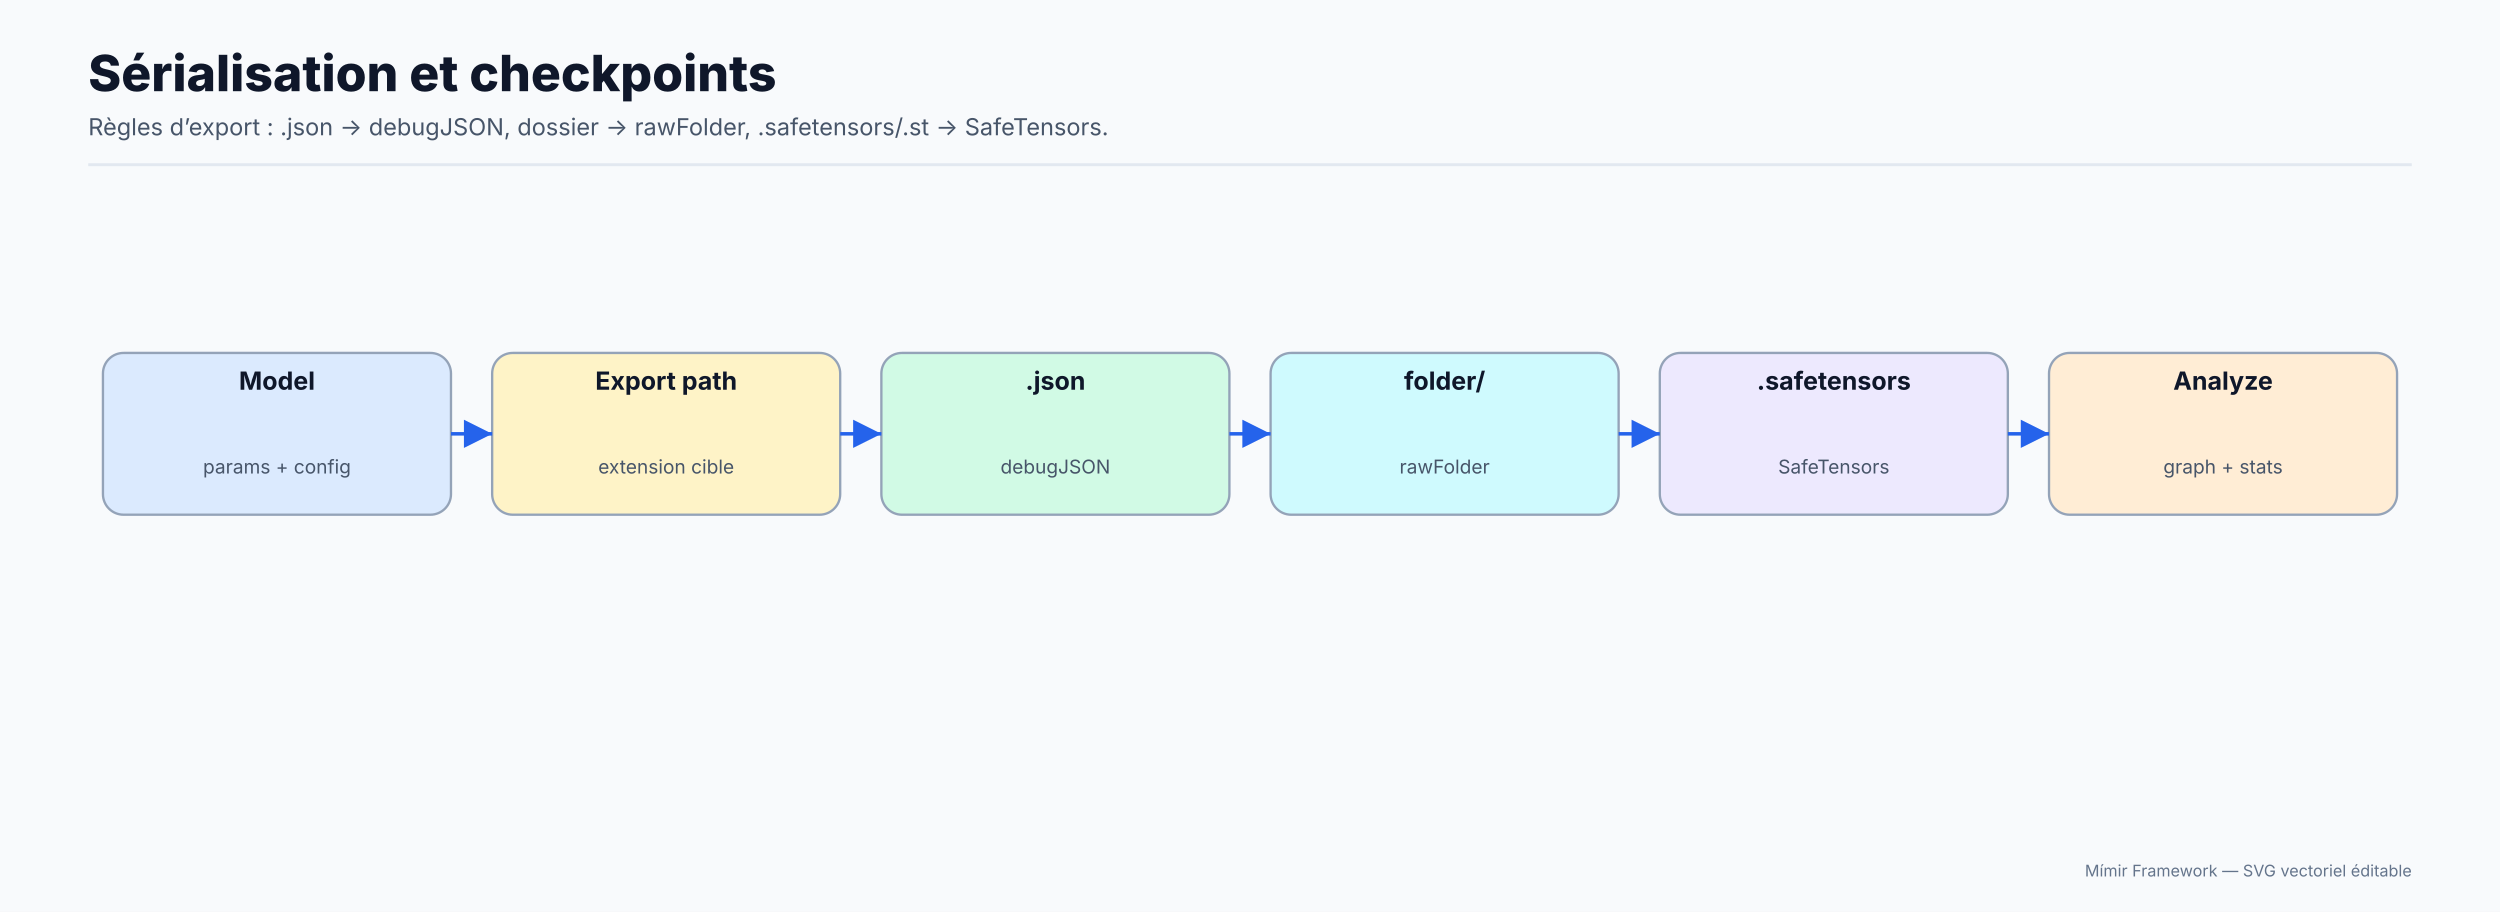
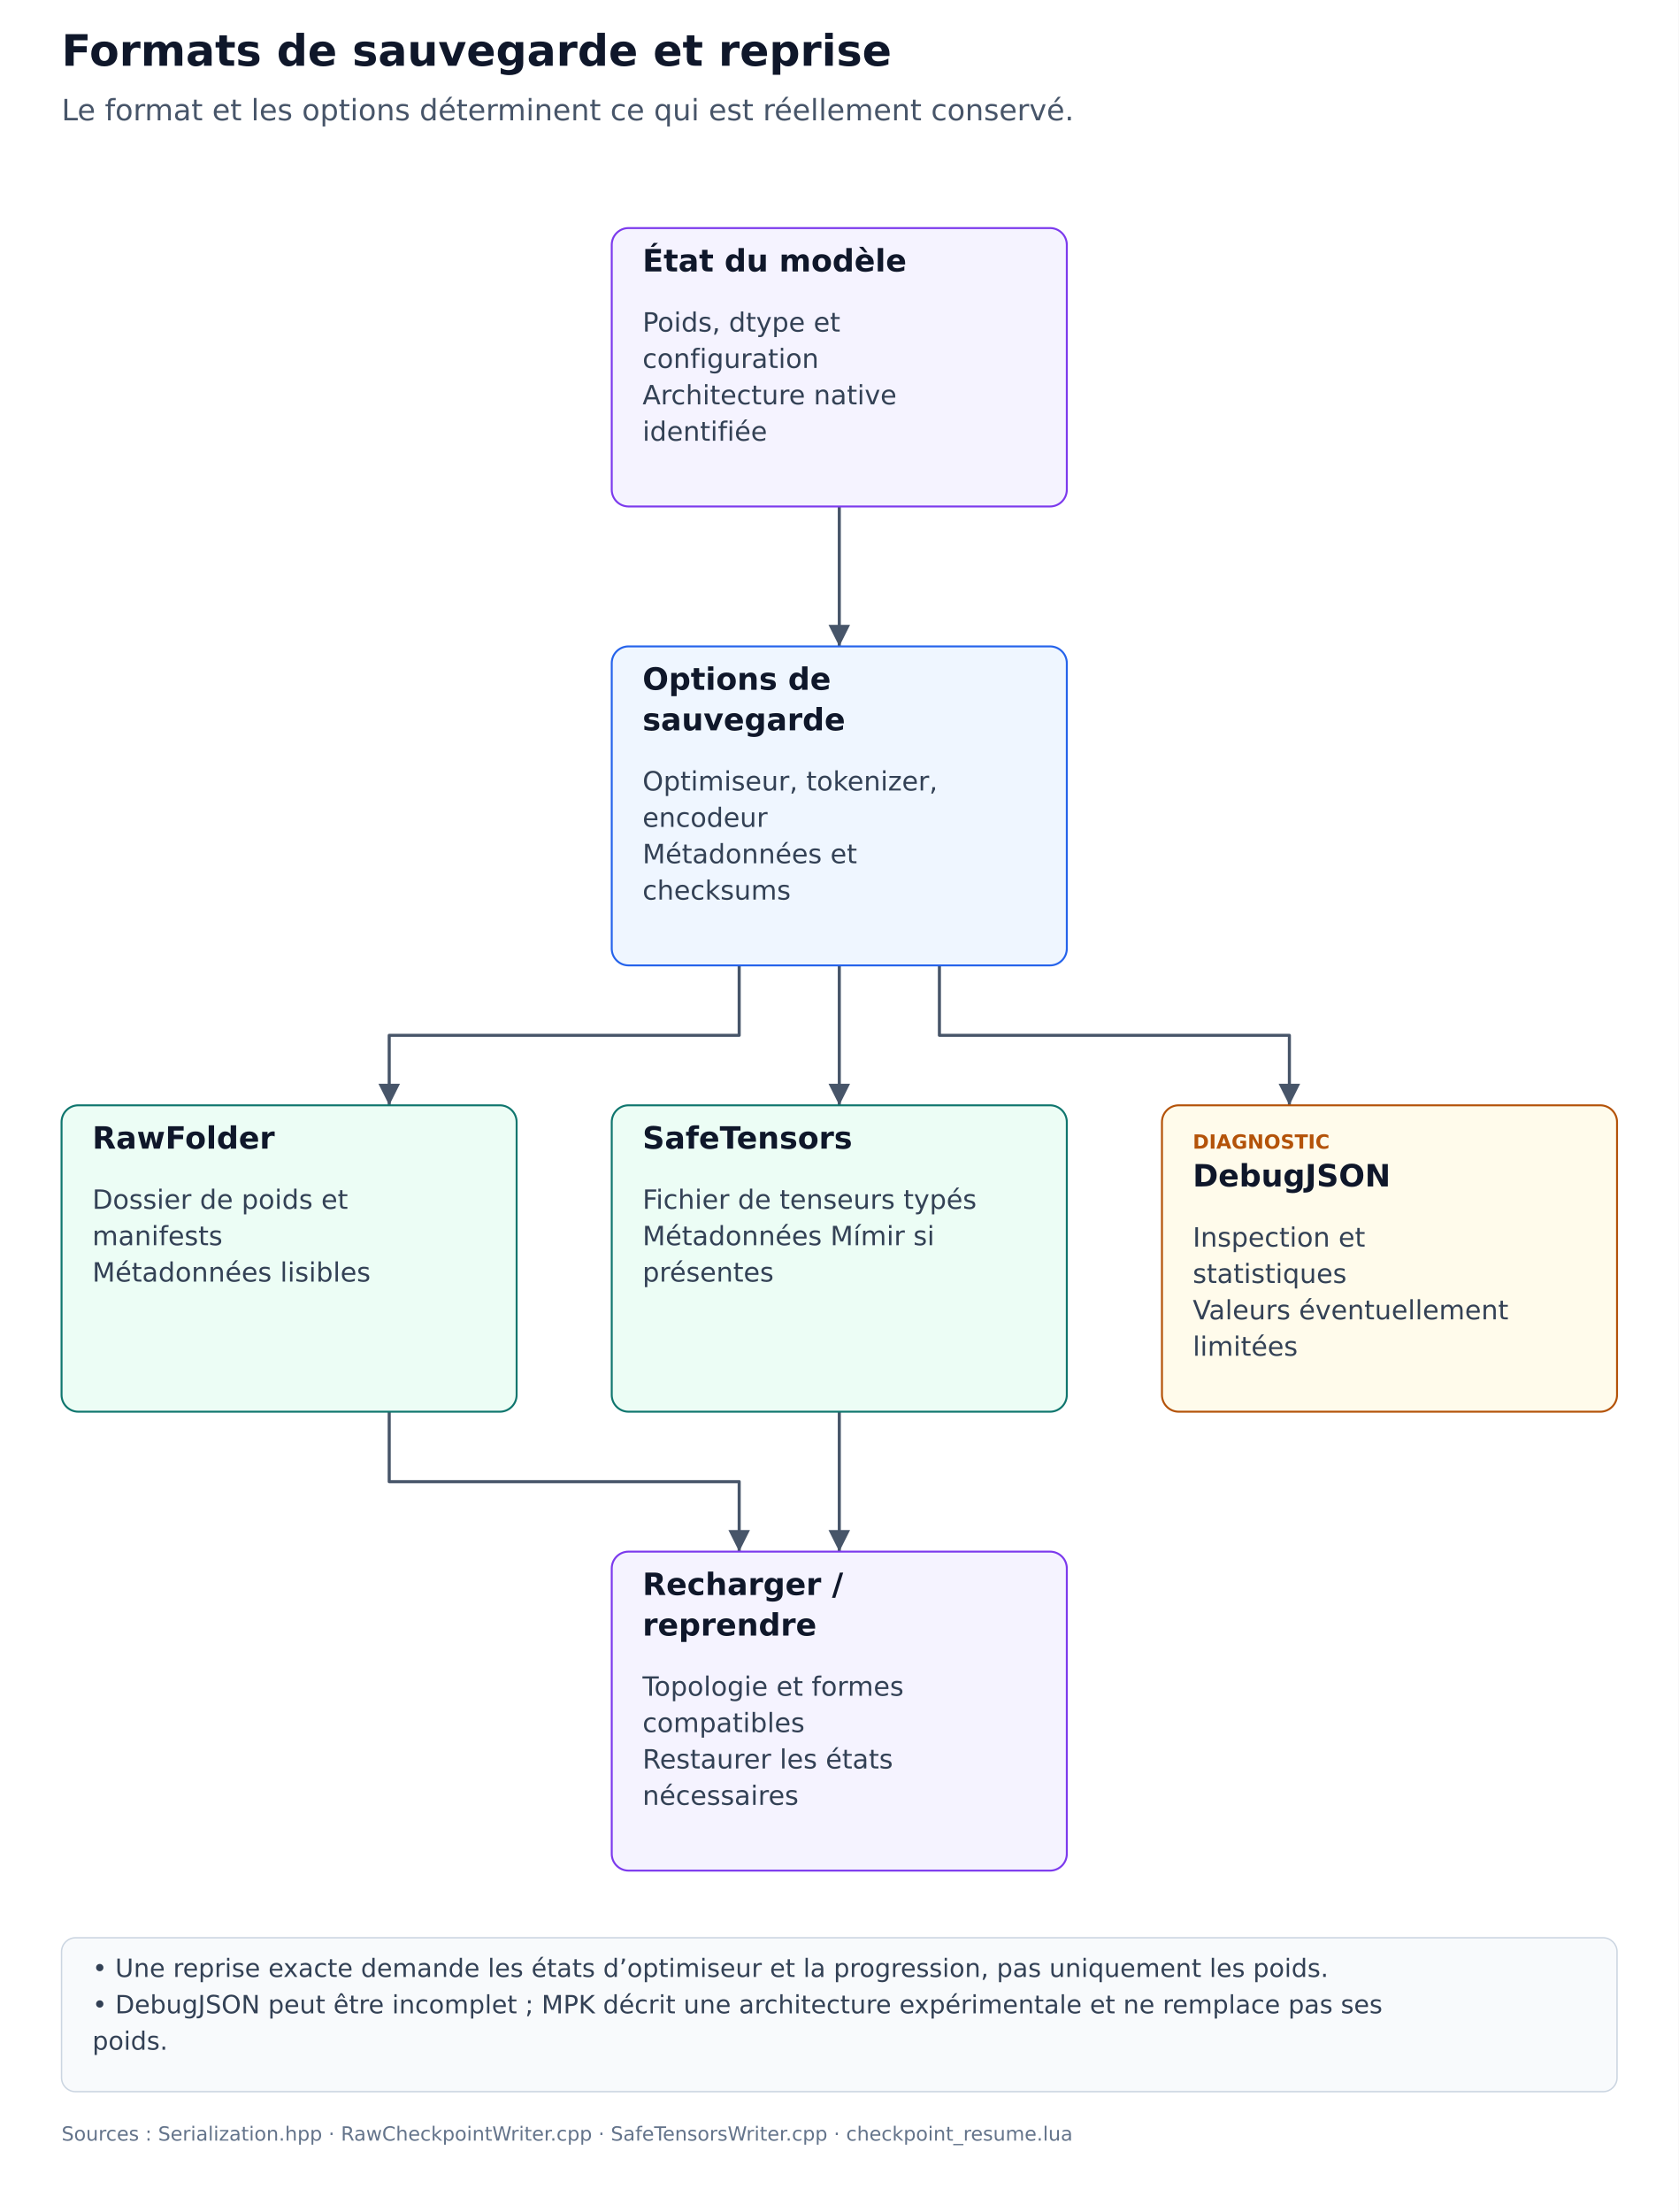
- <svg xmlns="http://www.w3.org/2000/svg" width="1700" height="620" viewBox="0 0 1700 620" role="img" aria-labelledby="title desc">
+ <svg xmlns="http://www.w3.org/2000/svg" width="1200" height="1581" viewBox="0 0 1200 1581" role="img" aria-labelledby="title desc">
  <defs>
-     <marker id="arrow" markerWidth="12" markerHeight="12" refX="10" refY="6" orient="auto" markerUnits="strokeWidth">
-       <path d="M2,2 L10,6 L2,10 z" fill="#475569" />
+     <marker id="arrow-blue" markerWidth="9" markerHeight="9" refX="8" refY="4.5" orient="auto">
+       <path d="M1,1 L8,4.5 L1,8 Z" fill="#2563eb" />
    </marker>
-     <marker id="arrowBlue" markerWidth="12" markerHeight="12" refX="10" refY="6" orient="auto" markerUnits="strokeWidth">
-       <path d="M2,2 L10,6 L2,10 z" fill="#2563eb" />
+     <marker id="arrow-teal" markerWidth="9" markerHeight="9" refX="8" refY="4.5" orient="auto">
+       <path d="M1,1 L8,4.5 L1,8 Z" fill="#0f766e" />
    </marker>
-     <style>text{font-family:Inter,Segoe UI,Arial,sans-serif}.title{font-size:34px;font-weight:800;fill:#0f172a}.subtitle{font-size:16px;fill:#475569}.label{font-size:17px;font-weight:700;fill:#0f172a}.small{font-size:13px;fill:#475569}.tiny{font-size:11px;fill:#64748b}.box{stroke:#94a3b8;stroke-width:1.4;rx:14}.edge{stroke:#475569;stroke-width:2.2;fill:none;marker-end:url(#arrow)}.edgeB{stroke:#2563eb;stroke-width:2.4;fill:none;marker-end:url(#arrowBlue)}.dash{stroke-dasharray:7 7}.note{font-size:12px;fill:#475569}</style>
+     <marker id="arrow-purple" markerWidth="9" markerHeight="9" refX="8" refY="4.5" orient="auto">
+       <path d="M1,1 L8,4.5 L1,8 Z" fill="#7c3aed" />
+     </marker>
+     <marker id="arrow-orange" markerWidth="9" markerHeight="9" refX="8" refY="4.5" orient="auto">
+       <path d="M1,1 L8,4.5 L1,8 Z" fill="#b45309" />
+     </marker>
+     <marker id="arrow-slate" markerWidth="9" markerHeight="9" refX="8" refY="4.5" orient="auto">
+       <path d="M1,1 L8,4.5 L1,8 Z" fill="#475569" />
+     </marker>
+     <marker id="arrow-red" markerWidth="9" markerHeight="9" refX="8" refY="4.5" orient="auto">
+       <path d="M1,1 L8,4.5 L1,8 Z" fill="#b91c1c" />
+     </marker>
  </defs>
-   <rect width="100%" height="100%" fill="#f8fafc" />
-   <text x="60" y="62" class="title" text-anchor="start">Sérialisation et checkpoints</text>
-   <text x="60" y="92" class="subtitle" text-anchor="start">Règles d’export : .json → debugJSON, dossier → rawFolder, .safetensors/.st → SafeTensors.</text>
-   <line x1="60" y1="112" x2="1640" y2="112" stroke="#e2e8f0" stroke-width="2" />
-   <rect x="70.0" y="240" width="236.667" height="110" rx="14" fill="#dbeafe" stroke="#94a3b8" stroke-width="1.6" />
-   <text x="188.333" y="265" class="label" text-anchor="middle">Model</text>
-   <text x="188.333" y="322" class="small" text-anchor="middle">params + config</text>
-   <rect x="334.667" y="240" width="236.667" height="110" rx="14" fill="#fef3c7" stroke="#94a3b8" stroke-width="1.6" />
-   <text x="453" y="265" class="label" text-anchor="middle">Export path</text>
-   <text x="453" y="322" class="small" text-anchor="middle">extension cible</text>
-   <path d="M306.667,295.0 L334.667,295.0" class="edgeB" />
-   <rect x="599.333" y="240" width="236.667" height="110" rx="14" fill="#d1fae5" stroke="#94a3b8" stroke-width="1.6" />
-   <text x="717.667" y="265" class="label" text-anchor="middle">.json</text>
-   <text x="717.667" y="322" class="small" text-anchor="middle">debugJSON</text>
-   <path d="M571.333,295.0 L599.333,295.0" class="edgeB" />
-   <rect x="864" y="240" width="236.667" height="110" rx="14" fill="#cffafe" stroke="#94a3b8" stroke-width="1.6" />
-   <text x="982.333" y="265" class="label" text-anchor="middle">folder/</text>
-   <text x="982.333" y="322" class="small" text-anchor="middle">rawFolder</text>
-   <path d="M836,295.0 L864,295.0" class="edgeB" />
-   <rect x="1128.667" y="240" width="236.667" height="110" rx="14" fill="#ede9fe" stroke="#94a3b8" stroke-width="1.6" />
-   <text x="1247" y="265" class="label" text-anchor="middle">.safetensors</text>
-   <text x="1247" y="322" class="small" text-anchor="middle">SafeTensors</text>
-   <path d="M1100.667,295.0 L1128.667,295.0" class="edgeB" />
-   <rect x="1393.333" y="240" width="236.667" height="110" rx="14" fill="#ffedd5" stroke="#94a3b8" stroke-width="1.6" />
-   <text x="1511.667" y="265" class="label" text-anchor="middle">Analyze</text>
-   <text x="1511.667" y="322" class="small" text-anchor="middle">graph + stats</text>
-   <path d="M1365.333,295.0 L1393.333,295.0" class="edgeB" />
-   <text x="1640" y="596" class="tiny" text-anchor="end">Mímir Framework — SVG vectoriel éditable</text>
+   <g font-family="DejaVu Sans, Liberation Sans, Arial, sans-serif">
+     <rect width="1200" height="1581" fill="#ffffff" />
+     <text x="44" y="47" font-size="31" fill="#0f172a" font-weight="700">
+       <tspan x="44" dy="0">Formats de sauvegarde et reprise</tspan>
+     </text>
+     <text x="44" y="86" font-size="21" fill="#475569">
+       <tspan x="44" dy="0">Le format et les options déterminent ce qui est réellement conservé.</tspan>
+     </text>
+     <path d="M 600,362 L 600,462" fill="none" stroke="#475569" stroke-width="2.2" stroke-linejoin="round" marker-end="url(#arrow-slate)" />
+     <path d="M 528.43,690 L 528.43,740 L 278.24,740 L 278.24,790" fill="none" stroke="#475569" stroke-width="2.2" stroke-linejoin="round" marker-end="url(#arrow-slate)" />
+     <path d="M 600,690 L 600,790" fill="none" stroke="#475569" stroke-width="2.2" stroke-linejoin="round" marker-end="url(#arrow-slate)" />
+     <path d="M 671.57,690 L 671.57,740 L 921.76,740 L 921.76,790" fill="none" stroke="#475569" stroke-width="2.2" stroke-linejoin="round" marker-end="url(#arrow-slate)" />
+     <path d="M 278.24,1009 L 278.24,1059 L 528.43,1059 L 528.43,1109" fill="none" stroke="#475569" stroke-width="2.2" stroke-linejoin="round" marker-end="url(#arrow-slate)" />
+     <path d="M 600,1009 L 600,1109" fill="none" stroke="#475569" stroke-width="2.2" stroke-linejoin="round" marker-end="url(#arrow-slate)" />
+     <g data-node="model">
+       <rect x="437.33" y="163" width="325.33" height="199" rx="12" fill="#f5f3ff" stroke="#7c3aed" stroke-width="1.4" />
+       <text x="459.33" y="194" font-size="22" fill="#0f172a" font-weight="700">
+         <tspan x="459.33" dy="0">État du modèle</tspan>
+       </text>
+       <text x="459.33" y="237" font-size="19" fill="#334155">
+         <tspan x="459.33" dy="0">Poids, dtype et</tspan>
+         <tspan x="459.33" dy="26">configuration</tspan>
+         <tspan x="459.33" dy="26">Architecture native</tspan>
+         <tspan x="459.33" dy="26">identifiée</tspan>
+       </text>
+     </g>
+     <g data-node="options">
+       <rect x="437.33" y="462" width="325.33" height="228" rx="12" fill="#eff6ff" stroke="#2563eb" stroke-width="1.4" />
+       <text x="459.33" y="493" font-size="22" fill="#0f172a" font-weight="700">
+         <tspan x="459.33" dy="0">Options de</tspan>
+         <tspan x="459.33" dy="29">sauvegarde</tspan>
+       </text>
+       <text x="459.33" y="565" font-size="19" fill="#334155">
+         <tspan x="459.33" dy="0">Optimiseur, tokenizer,</tspan>
+         <tspan x="459.33" dy="26">encodeur</tspan>
+         <tspan x="459.33" dy="26">Métadonnées et</tspan>
+         <tspan x="459.33" dy="26">checksums</tspan>
+       </text>
+     </g>
+     <g data-node="raw">
+       <rect x="44" y="790" width="325.33" height="219" rx="12" fill="#ecfdf5" stroke="#0f766e" stroke-width="1.4" />
+       <text x="66" y="821" font-size="22" fill="#0f172a" font-weight="700">
+         <tspan x="66" dy="0">RawFolder</tspan>
+       </text>
+       <text x="66" y="864" font-size="19" fill="#334155">
+         <tspan x="66" dy="0">Dossier de poids et</tspan>
+         <tspan x="66" dy="26">manifests</tspan>
+         <tspan x="66" dy="26">Métadonnées lisibles</tspan>
+       </text>
+     </g>
+     <g data-node="safe">
+       <rect x="437.33" y="790" width="325.33" height="219" rx="12" fill="#ecfdf5" stroke="#0f766e" stroke-width="1.4" />
+       <text x="459.33" y="821" font-size="22" fill="#0f172a" font-weight="700">
+         <tspan x="459.33" dy="0">SafeTensors</tspan>
+       </text>
+       <text x="459.33" y="864" font-size="19" fill="#334155">
+         <tspan x="459.33" dy="0">Fichier de tenseurs typés</tspan>
+         <tspan x="459.33" dy="26">Métadonnées Mímir si</tspan>
+         <tspan x="459.33" dy="26">présentes</tspan>
+       </text>
+     </g>
+     <g data-node="debug">
+       <rect x="830.67" y="790" width="325.33" height="219" rx="12" fill="#fffbeb" stroke="#b45309" stroke-width="1.4" />
+       <text x="852.67" y="821" font-size="14" fill="#b45309" font-weight="700">
+         <tspan x="852.67" dy="0">DIAGNOSTIC</tspan>
+       </text>
+       <text x="852.67" y="848" font-size="22" fill="#0f172a" font-weight="700">
+         <tspan x="852.67" dy="0">DebugJSON</tspan>
+       </text>
+       <text x="852.67" y="891" font-size="19" fill="#334155">
+         <tspan x="852.67" dy="0">Inspection et</tspan>
+         <tspan x="852.67" dy="26">statistiques</tspan>
+         <tspan x="852.67" dy="26">Valeurs éventuellement</tspan>
+         <tspan x="852.67" dy="26">limitées</tspan>
+       </text>
+     </g>
+     <g data-node="resume">
+       <rect x="437.33" y="1109" width="325.33" height="228" rx="12" fill="#f5f3ff" stroke="#7c3aed" stroke-width="1.4" />
+       <text x="459.33" y="1140" font-size="22" fill="#0f172a" font-weight="700">
+         <tspan x="459.33" dy="0">Recharger /</tspan>
+         <tspan x="459.33" dy="29">reprendre</tspan>
+       </text>
+       <text x="459.33" y="1212" font-size="19" fill="#334155">
+         <tspan x="459.33" dy="0">Topologie et formes</tspan>
+         <tspan x="459.33" dy="26">compatibles</tspan>
+         <tspan x="459.33" dy="26">Restaurer les états</tspan>
+         <tspan x="459.33" dy="26">nécessaires</tspan>
+       </text>
+     </g>
+     <rect x="44" y="1385" width="1112" height="110" rx="10" fill="#f8fafc" stroke="#cbd5e1" />
+     <text x="66" y="1413" font-size="18" fill="#334155">
+       <tspan x="66" dy="0">• Une reprise exacte demande les états d’optimiseur et la progression, pas uniquement les poids.</tspan>
+       <tspan x="66" dy="26">• DebugJSON peut être incomplet ; MPK décrit une architecture expérimentale et ne remplace pas ses</tspan>
+       <tspan x="66" dy="26">poids.</tspan>
+     </text>
+     <text x="44" y="1530" font-size="14" fill="#64748b">
+       <tspan x="44" dy="0">Sources : Serialization.hpp · RawCheckpointWriter.cpp · SafeTensorsWriter.cpp · checkpoint_resume.lua</tspan>
+     </text>
+   </g>
</svg>
